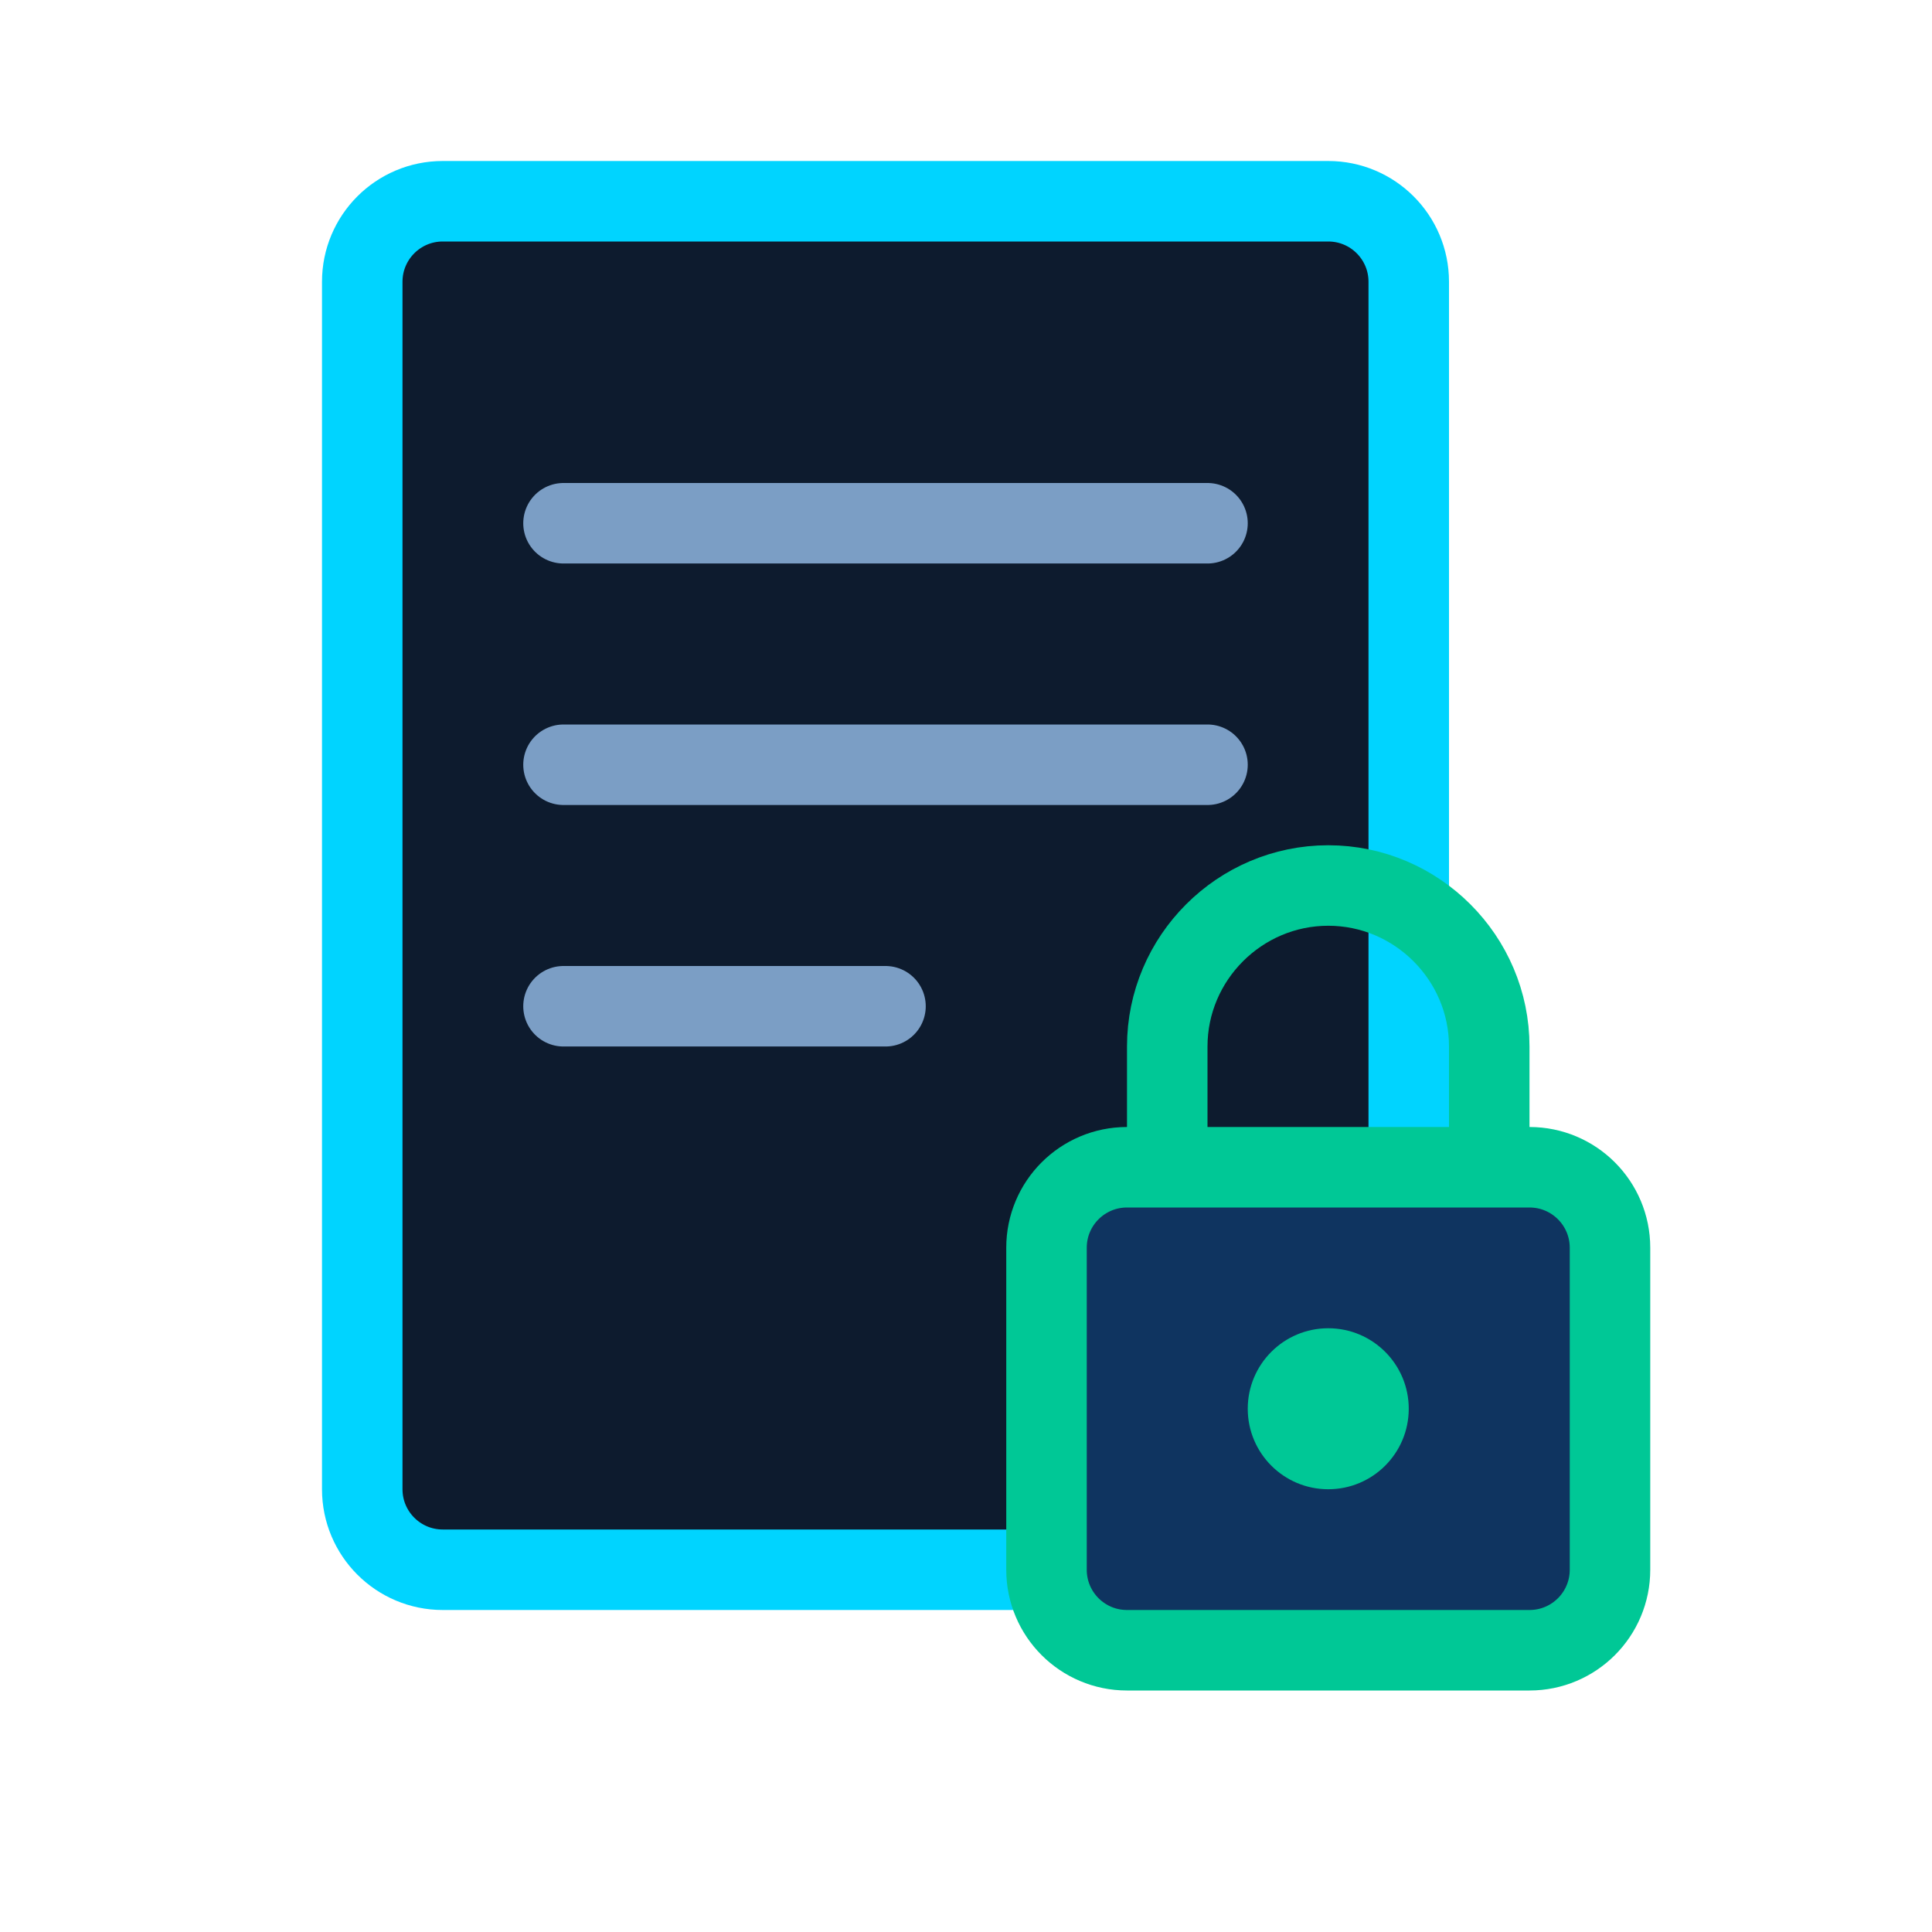
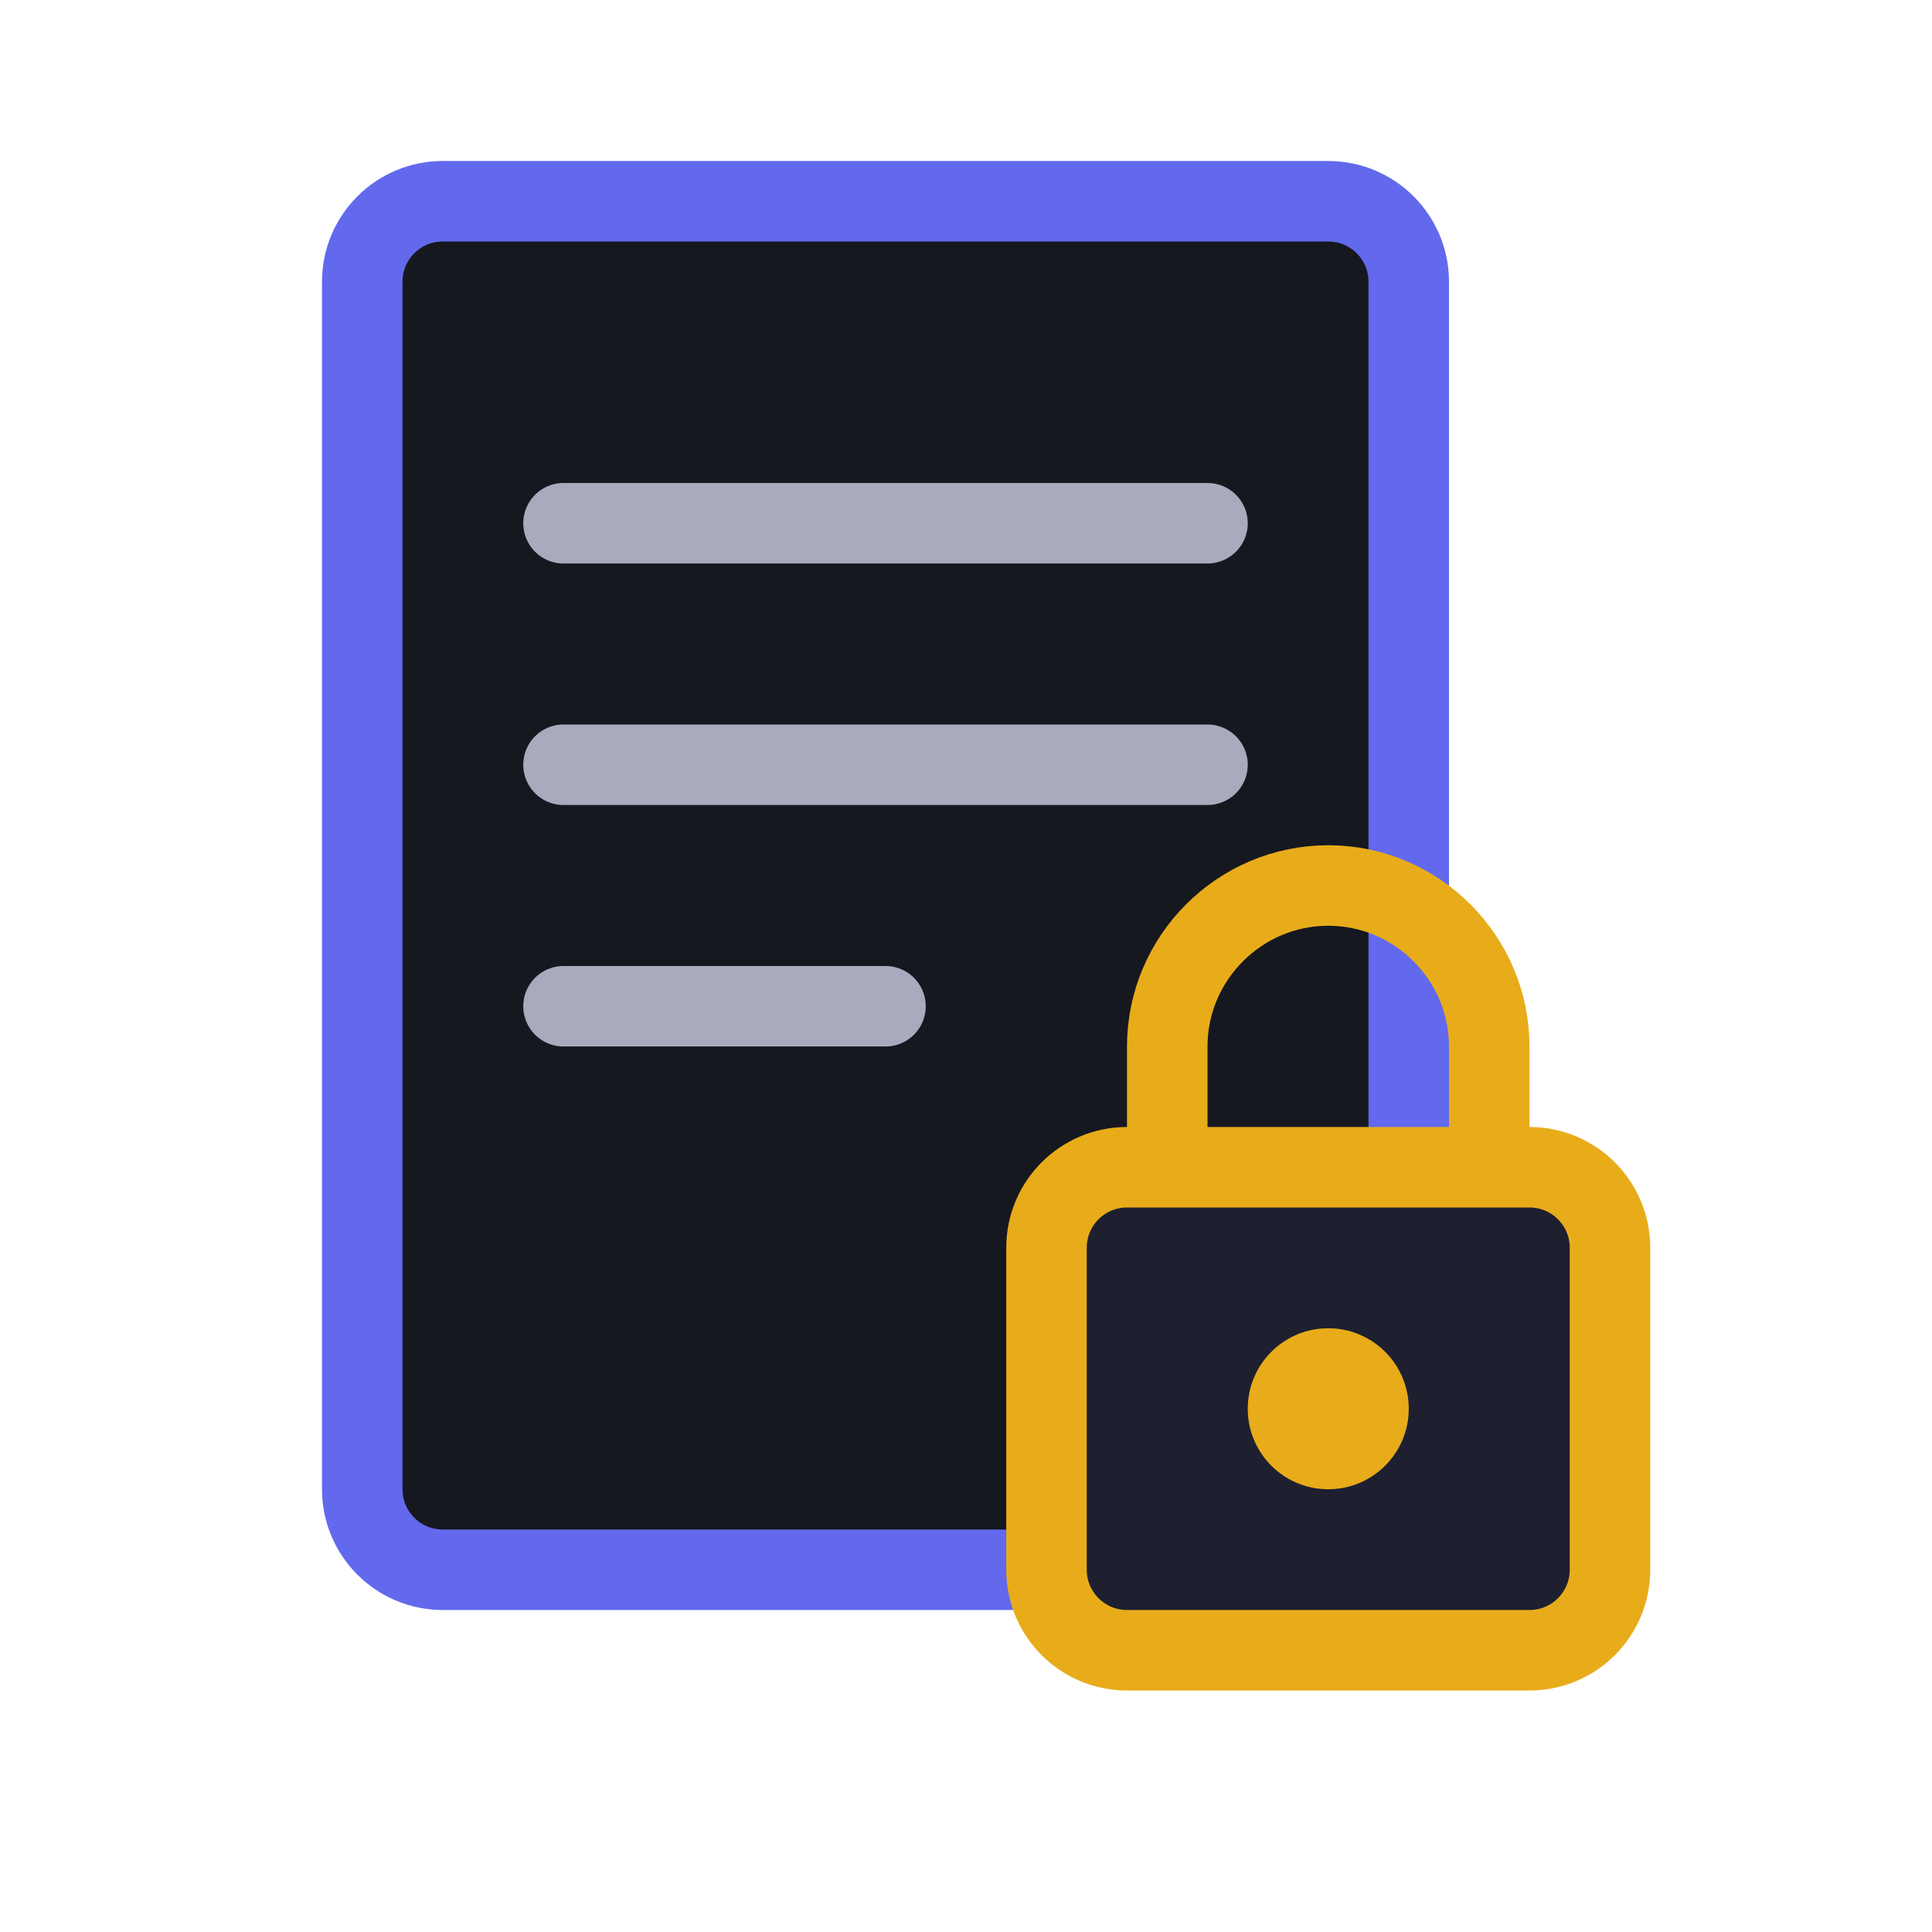
<svg xmlns="http://www.w3.org/2000/svg" width="48" height="48" viewBox="0 0 48 48" fill="none">
-   <rect x="9" y="5" width="26" height="34" rx="2" stroke="#00D4FF" stroke-width="2" fill="#0D1B2E" />
-   <line x1="14" y1="13" x2="30" y2="13" stroke="#7B9EC5" stroke-width="2" stroke-linecap="round" />
-   <line x1="14" y1="19" x2="30" y2="19" stroke="#7B9EC5" stroke-width="2" stroke-linecap="round" />
-   <line x1="14" y1="25" x2="22" y2="25" stroke="#7B9EC5" stroke-width="2" stroke-linecap="round" />
-   <rect x="26" y="29" width="14" height="12" rx="2" fill="#0F3460" stroke="#00C896" stroke-width="2" />
-   <path d="M29 29V26C29 23.8 30.8 22 33 22C35.2 22 37 23.8 37 26V29" stroke="#00C896" stroke-width="2" />
-   <circle cx="33" cy="35" r="2" fill="#00C896" />
+   <rect x="9" y="5" width="26" height="34" rx="2" stroke="#6269ED" stroke-width="2" fill="#161820" />
+   <line x1="14" y1="13" x2="30" y2="13" stroke="#A8AABE" stroke-width="2" stroke-linecap="round" />
+   <line x1="14" y1="19" x2="30" y2="19" stroke="#A8AABE" stroke-width="2" stroke-linecap="round" />
+   <line x1="14" y1="25" x2="22" y2="25" stroke="#A8AABE" stroke-width="2" stroke-linecap="round" />
+   <rect x="26" y="29" width="14" height="12" rx="2" fill="#1E2030" stroke="#E8AC1A" stroke-width="2" />
+   <path d="M29 29V26C29 23.8 30.8 22 33 22C35.2 22 37 23.8 37 26V29" stroke="#E8AC1A" stroke-width="2" />
+   <circle cx="33" cy="35" r="2" fill="#E8AC1A" />
</svg>
